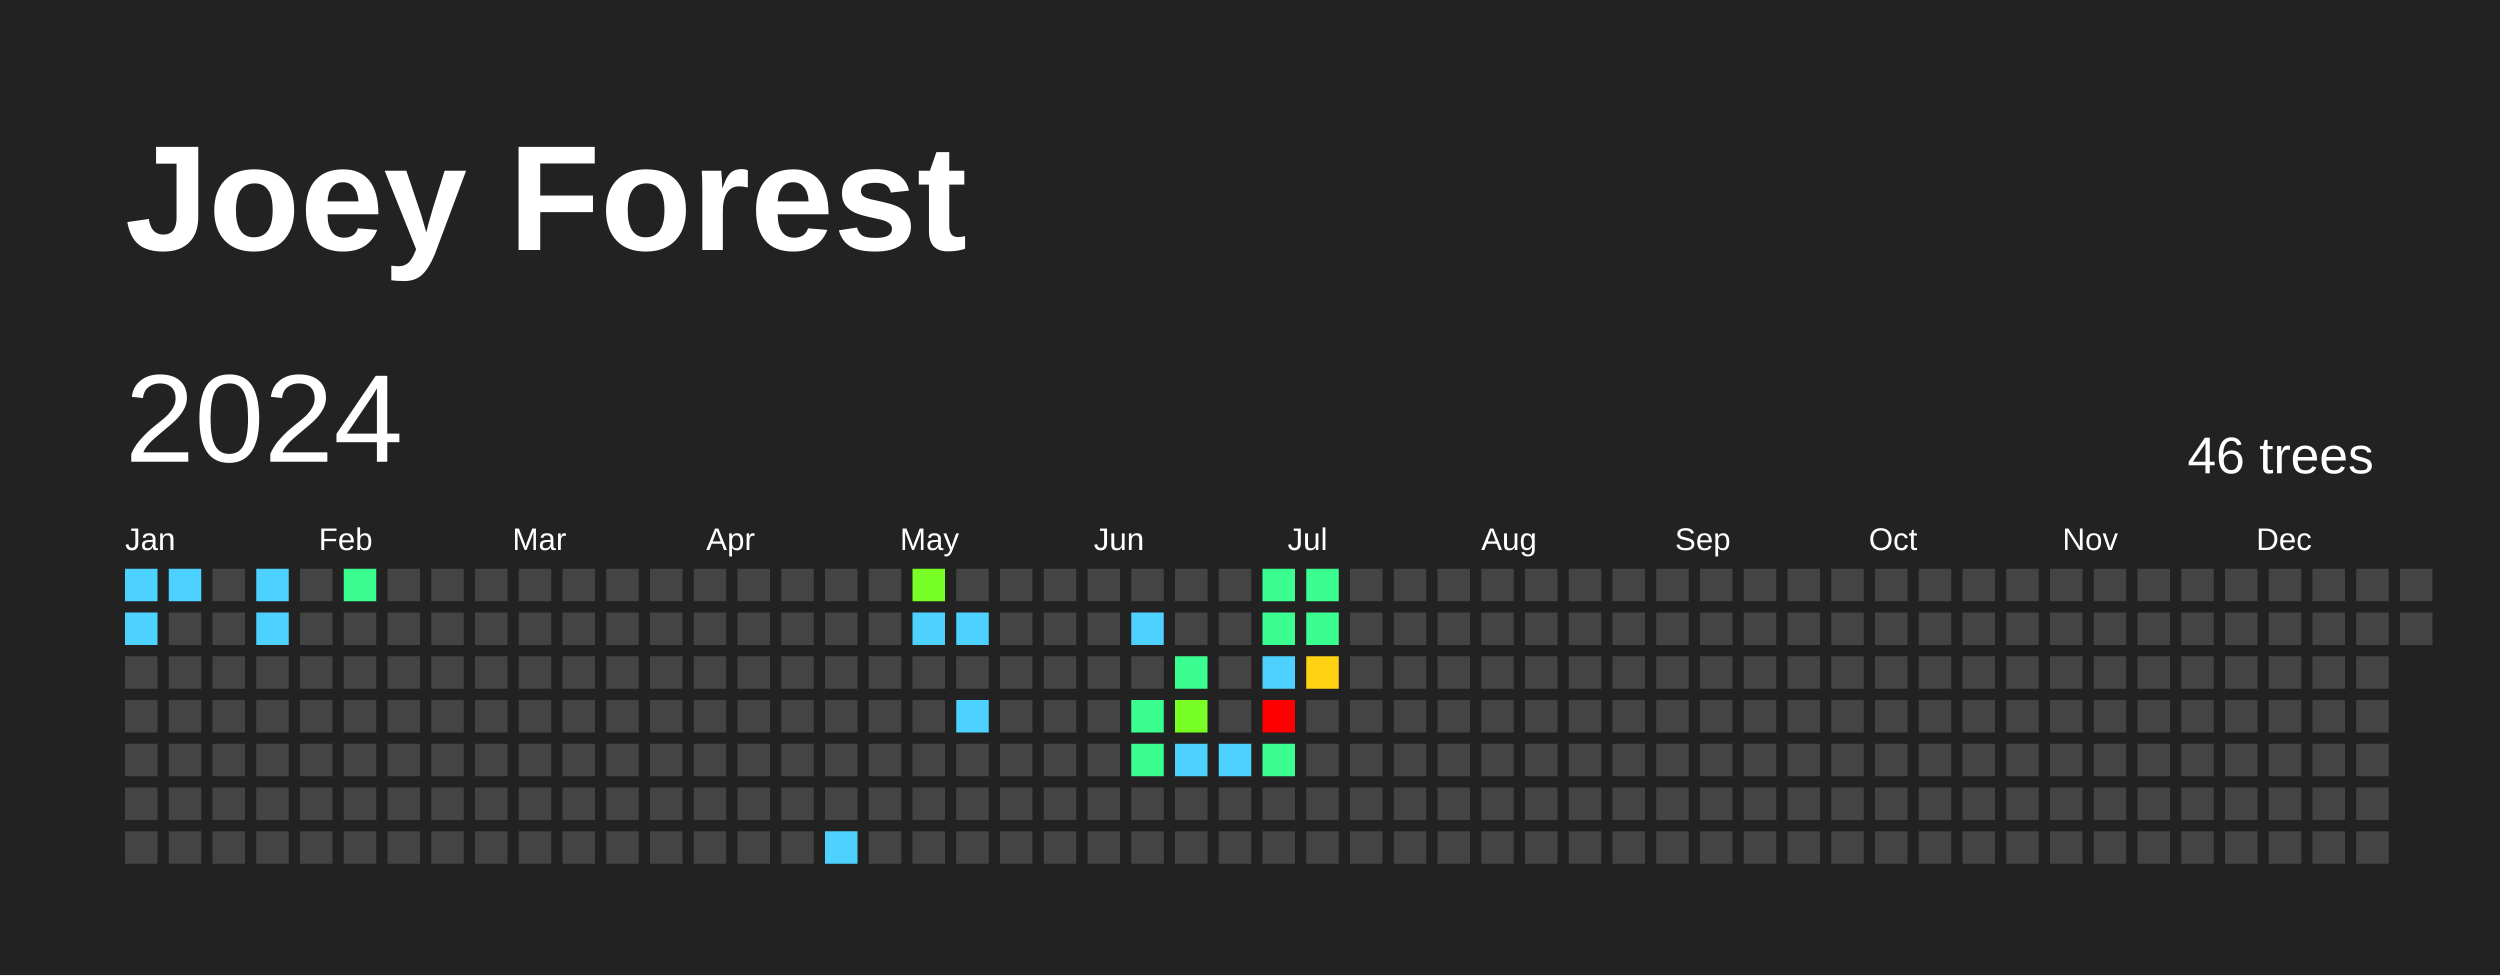
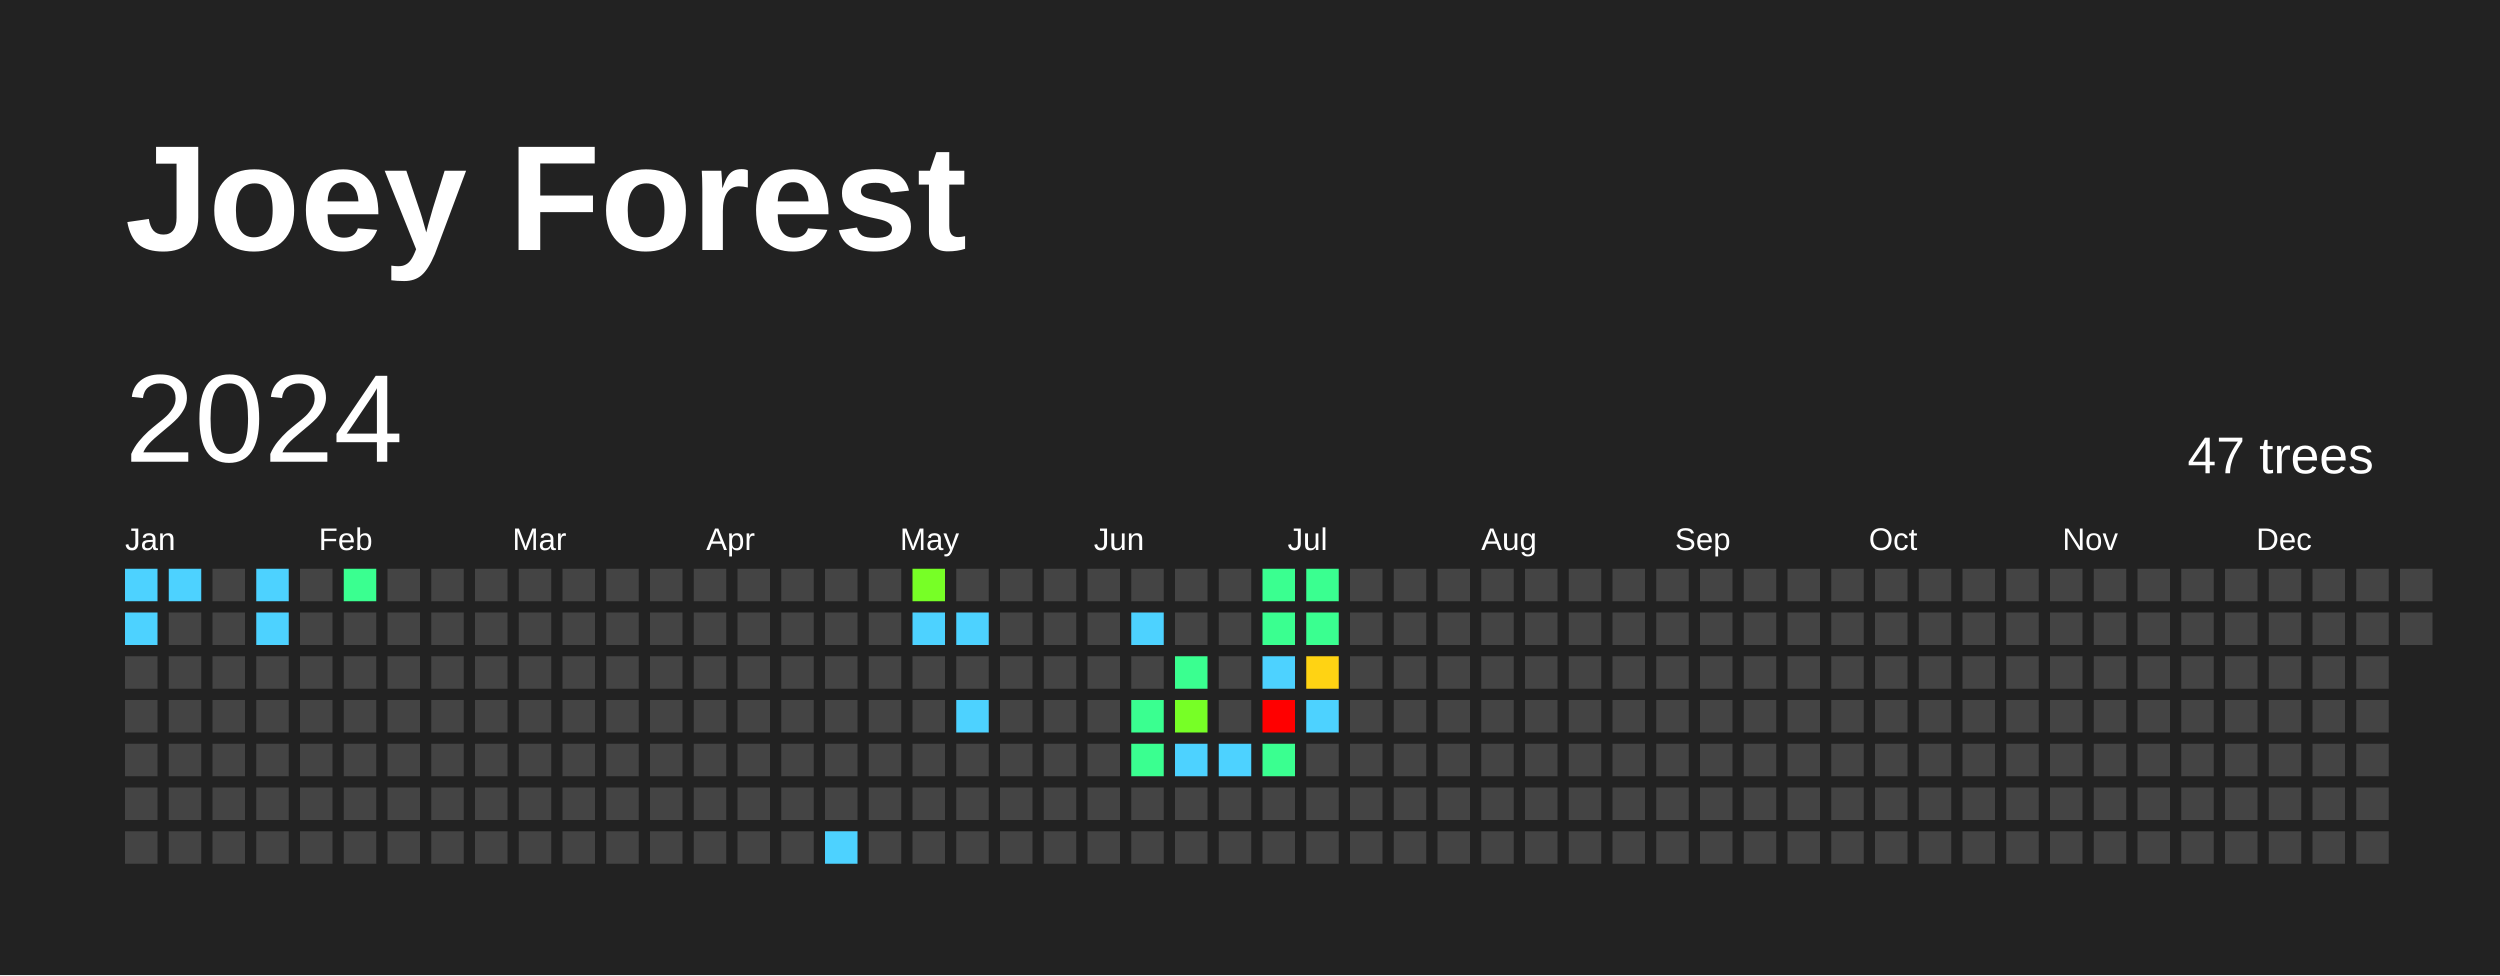
<svg xmlns="http://www.w3.org/2000/svg" baseProfile="full" height="78mm" version="1.1" viewBox="0,0,200,78" width="200mm">
  <defs />
  <rect fill="#222222" height="78" width="200" x="0" y="0" />
  <text fill="#FFFFFF" style="font-size:12px; font-family:Arial; font-weight:bold;" x="10" y="20">Joey Forest</text>
  <text dominant-baseline="hanging" fill="#FFFFFF" style="font-size:10.0px; font-family:Arial;" x="10" y="30">2024</text>
-   <text dominant-baseline="hanging" fill="#FFFFFF" style="font-size:4.125px; font-family:Arial;" x="175" y="35">46 trees</text>
+   <text dominant-baseline="hanging" fill="#FFFFFF" style="font-size:4.125px; font-family:Arial;" x="175" y="35">47 trees</text>
  <text fill="#FFFFFF" style="font-size:2.5px; font-family:Arial" x="10.0" y="44">Jan</text>
  <text fill="#FFFFFF" style="font-size:2.5px; font-family:Arial" x="25.5" y="44">Feb</text>
  <text fill="#FFFFFF" style="font-size:2.5px; font-family:Arial" x="41.0" y="44">Mar</text>
  <text fill="#FFFFFF" style="font-size:2.5px; font-family:Arial" x="56.5" y="44">Apr</text>
  <text fill="#FFFFFF" style="font-size:2.5px; font-family:Arial" x="72.0" y="44">May</text>
  <text fill="#FFFFFF" style="font-size:2.5px; font-family:Arial" x="87.5" y="44">Jun</text>
  <text fill="#FFFFFF" style="font-size:2.5px; font-family:Arial" x="103.0" y="44">Jul</text>
  <text fill="#FFFFFF" style="font-size:2.5px; font-family:Arial" x="118.5" y="44">Aug</text>
  <text fill="#FFFFFF" style="font-size:2.5px; font-family:Arial" x="134.0" y="44">Sep</text>
  <text fill="#FFFFFF" style="font-size:2.5px; font-family:Arial" x="149.5" y="44">Oct</text>
  <text fill="#FFFFFF" style="font-size:2.5px; font-family:Arial" x="165.0" y="44">Nov</text>
  <text fill="#FFFFFF" style="font-size:2.5px; font-family:Arial" x="180.5" y="44">Dec</text>
  <rect fill="#4dd2ff" height="2.6" width="2.6" x="10.0" y="45.5" />
  <rect fill="#4dd2ff" height="2.6" width="2.6" x="10.0" y="49.0" />
  <rect fill="#444444" height="2.6" width="2.6" x="10.0" y="52.5" />
  <rect fill="#444444" height="2.6" width="2.6" x="10.0" y="56.0" />
  <rect fill="#444444" height="2.6" width="2.6" x="10.0" y="59.5" />
  <rect fill="#444444" height="2.6" width="2.6" x="10.0" y="63.0" />
  <rect fill="#444444" height="2.6" width="2.6" x="10.0" y="66.5" />
  <rect fill="#4dd2ff" height="2.6" width="2.6" x="13.5" y="45.5" />
  <rect fill="#444444" height="2.6" width="2.6" x="13.5" y="49.0" />
  <rect fill="#444444" height="2.6" width="2.6" x="13.5" y="52.5" />
  <rect fill="#444444" height="2.6" width="2.6" x="13.5" y="56.0" />
  <rect fill="#444444" height="2.6" width="2.6" x="13.5" y="59.5" />
  <rect fill="#444444" height="2.6" width="2.6" x="13.5" y="63.0" />
  <rect fill="#444444" height="2.6" width="2.6" x="13.5" y="66.5" />
  <rect fill="#444444" height="2.6" width="2.6" x="17.0" y="45.5" />
  <rect fill="#444444" height="2.6" width="2.6" x="17.0" y="49.0" />
  <rect fill="#444444" height="2.6" width="2.6" x="17.0" y="52.5" />
  <rect fill="#444444" height="2.6" width="2.6" x="17.0" y="56.0" />
  <rect fill="#444444" height="2.6" width="2.6" x="17.0" y="59.5" />
  <rect fill="#444444" height="2.6" width="2.6" x="17.0" y="63.0" />
  <rect fill="#444444" height="2.6" width="2.6" x="17.0" y="66.5" />
  <rect fill="#4dd2ff" height="2.6" width="2.6" x="20.5" y="45.5" />
  <rect fill="#4dd2ff" height="2.6" width="2.6" x="20.5" y="49.0" />
  <rect fill="#444444" height="2.6" width="2.6" x="20.5" y="52.5" />
  <rect fill="#444444" height="2.6" width="2.6" x="20.5" y="56.0" />
  <rect fill="#444444" height="2.6" width="2.6" x="20.5" y="59.5" />
  <rect fill="#444444" height="2.6" width="2.6" x="20.5" y="63.0" />
  <rect fill="#444444" height="2.6" width="2.6" x="20.5" y="66.5" />
  <rect fill="#444444" height="2.6" width="2.6" x="24.0" y="45.5" />
  <rect fill="#444444" height="2.6" width="2.6" x="24.0" y="49.0" />
  <rect fill="#444444" height="2.6" width="2.6" x="24.0" y="52.5" />
  <rect fill="#444444" height="2.6" width="2.6" x="24.0" y="56.0" />
  <rect fill="#444444" height="2.6" width="2.6" x="24.0" y="59.5" />
  <rect fill="#444444" height="2.6" width="2.6" x="24.0" y="63.0" />
  <rect fill="#444444" height="2.6" width="2.6" x="24.0" y="66.5" />
  <rect fill="#3aff90" height="2.6" width="2.6" x="27.5" y="45.5" />
  <rect fill="#444444" height="2.6" width="2.6" x="27.5" y="49.0" />
  <rect fill="#444444" height="2.6" width="2.6" x="27.5" y="52.5" />
  <rect fill="#444444" height="2.6" width="2.6" x="27.5" y="56.0" />
  <rect fill="#444444" height="2.6" width="2.6" x="27.5" y="59.5" />
  <rect fill="#444444" height="2.6" width="2.6" x="27.5" y="63.0" />
  <rect fill="#444444" height="2.6" width="2.6" x="27.5" y="66.5" />
  <rect fill="#444444" height="2.6" width="2.6" x="31.0" y="45.5" />
  <rect fill="#444444" height="2.6" width="2.6" x="31.0" y="49.0" />
  <rect fill="#444444" height="2.6" width="2.6" x="31.0" y="52.5" />
  <rect fill="#444444" height="2.6" width="2.6" x="31.0" y="56.0" />
  <rect fill="#444444" height="2.6" width="2.6" x="31.0" y="59.5" />
  <rect fill="#444444" height="2.6" width="2.6" x="31.0" y="63.0" />
  <rect fill="#444444" height="2.6" width="2.6" x="31.0" y="66.5" />
  <rect fill="#444444" height="2.6" width="2.6" x="34.5" y="45.5" />
  <rect fill="#444444" height="2.6" width="2.6" x="34.5" y="49.0" />
  <rect fill="#444444" height="2.6" width="2.6" x="34.5" y="52.5" />
  <rect fill="#444444" height="2.6" width="2.6" x="34.5" y="56.0" />
  <rect fill="#444444" height="2.6" width="2.6" x="34.5" y="59.5" />
  <rect fill="#444444" height="2.6" width="2.6" x="34.5" y="63.0" />
  <rect fill="#444444" height="2.6" width="2.6" x="34.5" y="66.5" />
  <rect fill="#444444" height="2.6" width="2.6" x="38.0" y="45.5" />
  <rect fill="#444444" height="2.6" width="2.6" x="38.0" y="49.0" />
  <rect fill="#444444" height="2.6" width="2.6" x="38.0" y="52.5" />
  <rect fill="#444444" height="2.6" width="2.6" x="38.0" y="56.0" />
  <rect fill="#444444" height="2.6" width="2.6" x="38.0" y="59.5" />
  <rect fill="#444444" height="2.6" width="2.6" x="38.0" y="63.0" />
  <rect fill="#444444" height="2.6" width="2.6" x="38.0" y="66.5" />
  <rect fill="#444444" height="2.6" width="2.6" x="41.5" y="45.5" />
  <rect fill="#444444" height="2.6" width="2.6" x="41.5" y="49.0" />
  <rect fill="#444444" height="2.6" width="2.6" x="41.5" y="52.5" />
  <rect fill="#444444" height="2.6" width="2.6" x="41.5" y="56.0" />
  <rect fill="#444444" height="2.6" width="2.6" x="41.5" y="59.5" />
  <rect fill="#444444" height="2.6" width="2.6" x="41.5" y="63.0" />
  <rect fill="#444444" height="2.6" width="2.6" x="41.5" y="66.5" />
  <rect fill="#444444" height="2.6" width="2.6" x="45.0" y="45.5" />
  <rect fill="#444444" height="2.6" width="2.6" x="45.0" y="49.0" />
  <rect fill="#444444" height="2.6" width="2.6" x="45.0" y="52.5" />
  <rect fill="#444444" height="2.6" width="2.6" x="45.0" y="56.0" />
  <rect fill="#444444" height="2.6" width="2.6" x="45.0" y="59.5" />
  <rect fill="#444444" height="2.6" width="2.6" x="45.0" y="63.0" />
  <rect fill="#444444" height="2.6" width="2.6" x="45.0" y="66.5" />
  <rect fill="#444444" height="2.6" width="2.6" x="48.5" y="45.5" />
  <rect fill="#444444" height="2.6" width="2.6" x="48.5" y="49.0" />
  <rect fill="#444444" height="2.6" width="2.6" x="48.5" y="52.5" />
  <rect fill="#444444" height="2.6" width="2.6" x="48.5" y="56.0" />
  <rect fill="#444444" height="2.6" width="2.6" x="48.5" y="59.5" />
  <rect fill="#444444" height="2.6" width="2.6" x="48.5" y="63.0" />
  <rect fill="#444444" height="2.6" width="2.6" x="48.5" y="66.5" />
  <rect fill="#444444" height="2.6" width="2.6" x="52.0" y="45.5" />
  <rect fill="#444444" height="2.6" width="2.6" x="52.0" y="49.0" />
  <rect fill="#444444" height="2.6" width="2.6" x="52.0" y="52.5" />
  <rect fill="#444444" height="2.6" width="2.6" x="52.0" y="56.0" />
  <rect fill="#444444" height="2.6" width="2.6" x="52.0" y="59.5" />
  <rect fill="#444444" height="2.6" width="2.6" x="52.0" y="63.0" />
  <rect fill="#444444" height="2.6" width="2.6" x="52.0" y="66.5" />
  <rect fill="#444444" height="2.6" width="2.6" x="55.5" y="45.5" />
  <rect fill="#444444" height="2.6" width="2.6" x="55.5" y="49.0" />
  <rect fill="#444444" height="2.6" width="2.6" x="55.5" y="52.5" />
  <rect fill="#444444" height="2.6" width="2.6" x="55.5" y="56.0" />
  <rect fill="#444444" height="2.6" width="2.6" x="55.5" y="59.5" />
  <rect fill="#444444" height="2.6" width="2.6" x="55.5" y="63.0" />
  <rect fill="#444444" height="2.6" width="2.6" x="55.5" y="66.5" />
  <rect fill="#444444" height="2.6" width="2.6" x="59.0" y="45.5" />
  <rect fill="#444444" height="2.6" width="2.6" x="59.0" y="49.0" />
  <rect fill="#444444" height="2.6" width="2.6" x="59.0" y="52.5" />
  <rect fill="#444444" height="2.6" width="2.6" x="59.0" y="56.0" />
  <rect fill="#444444" height="2.6" width="2.6" x="59.0" y="59.5" />
  <rect fill="#444444" height="2.6" width="2.6" x="59.0" y="63.0" />
  <rect fill="#444444" height="2.6" width="2.6" x="59.0" y="66.5" />
  <rect fill="#444444" height="2.6" width="2.6" x="62.5" y="45.5" />
  <rect fill="#444444" height="2.6" width="2.6" x="62.5" y="49.0" />
  <rect fill="#444444" height="2.6" width="2.6" x="62.5" y="52.5" />
  <rect fill="#444444" height="2.6" width="2.6" x="62.5" y="56.0" />
  <rect fill="#444444" height="2.6" width="2.6" x="62.5" y="59.5" />
  <rect fill="#444444" height="2.6" width="2.6" x="62.5" y="63.0" />
  <rect fill="#444444" height="2.6" width="2.6" x="62.5" y="66.5" />
  <rect fill="#444444" height="2.6" width="2.6" x="66.0" y="45.5" />
  <rect fill="#444444" height="2.6" width="2.6" x="66.0" y="49.0" />
  <rect fill="#444444" height="2.6" width="2.6" x="66.0" y="52.5" />
  <rect fill="#444444" height="2.6" width="2.6" x="66.0" y="56.0" />
  <rect fill="#444444" height="2.6" width="2.6" x="66.0" y="59.5" />
  <rect fill="#444444" height="2.6" width="2.6" x="66.0" y="63.0" />
  <rect fill="#4dd2ff" height="2.6" width="2.6" x="66.0" y="66.5" />
  <rect fill="#444444" height="2.6" width="2.6" x="69.5" y="45.5" />
  <rect fill="#444444" height="2.6" width="2.6" x="69.5" y="49.0" />
  <rect fill="#444444" height="2.6" width="2.6" x="69.5" y="52.5" />
  <rect fill="#444444" height="2.6" width="2.6" x="69.5" y="56.0" />
  <rect fill="#444444" height="2.6" width="2.6" x="69.5" y="59.5" />
  <rect fill="#444444" height="2.6" width="2.6" x="69.5" y="63.0" />
  <rect fill="#444444" height="2.6" width="2.6" x="69.5" y="66.5" />
  <rect fill="#77ff26" height="2.6" width="2.6" x="73.0" y="45.5" />
  <rect fill="#4dd2ff" height="2.6" width="2.6" x="73.0" y="49.0" />
  <rect fill="#444444" height="2.6" width="2.6" x="73.0" y="52.5" />
  <rect fill="#444444" height="2.6" width="2.6" x="73.0" y="56.0" />
  <rect fill="#444444" height="2.6" width="2.6" x="73.0" y="59.5" />
  <rect fill="#444444" height="2.6" width="2.6" x="73.0" y="63.0" />
  <rect fill="#444444" height="2.6" width="2.6" x="73.0" y="66.5" />
  <rect fill="#444444" height="2.6" width="2.6" x="76.5" y="45.5" />
  <rect fill="#4dd2ff" height="2.6" width="2.6" x="76.5" y="49.0" />
  <rect fill="#444444" height="2.6" width="2.6" x="76.5" y="52.5" />
  <rect fill="#4dd2ff" height="2.6" width="2.6" x="76.5" y="56.0" />
  <rect fill="#444444" height="2.6" width="2.6" x="76.5" y="59.5" />
  <rect fill="#444444" height="2.6" width="2.6" x="76.5" y="63.0" />
  <rect fill="#444444" height="2.6" width="2.6" x="76.5" y="66.5" />
  <rect fill="#444444" height="2.6" width="2.6" x="80.0" y="45.5" />
  <rect fill="#444444" height="2.6" width="2.6" x="80.0" y="49.0" />
  <rect fill="#444444" height="2.6" width="2.6" x="80.0" y="52.5" />
  <rect fill="#444444" height="2.6" width="2.6" x="80.0" y="56.0" />
  <rect fill="#444444" height="2.6" width="2.6" x="80.0" y="59.5" />
  <rect fill="#444444" height="2.6" width="2.6" x="80.0" y="63.0" />
  <rect fill="#444444" height="2.6" width="2.6" x="80.0" y="66.5" />
  <rect fill="#444444" height="2.6" width="2.6" x="83.5" y="45.5" />
  <rect fill="#444444" height="2.6" width="2.6" x="83.5" y="49.0" />
  <rect fill="#444444" height="2.6" width="2.6" x="83.5" y="52.5" />
  <rect fill="#444444" height="2.6" width="2.6" x="83.5" y="56.0" />
  <rect fill="#444444" height="2.6" width="2.6" x="83.5" y="59.5" />
  <rect fill="#444444" height="2.6" width="2.6" x="83.5" y="63.0" />
  <rect fill="#444444" height="2.6" width="2.6" x="83.5" y="66.5" />
  <rect fill="#444444" height="2.6" width="2.6" x="87.0" y="45.5" />
  <rect fill="#444444" height="2.6" width="2.6" x="87.0" y="49.0" />
  <rect fill="#444444" height="2.6" width="2.6" x="87.0" y="52.5" />
  <rect fill="#444444" height="2.6" width="2.6" x="87.0" y="56.0" />
  <rect fill="#444444" height="2.6" width="2.6" x="87.0" y="59.5" />
  <rect fill="#444444" height="2.6" width="2.6" x="87.0" y="63.0" />
  <rect fill="#444444" height="2.6" width="2.6" x="87.0" y="66.5" />
  <rect fill="#444444" height="2.6" width="2.6" x="90.5" y="45.5" />
  <rect fill="#4dd2ff" height="2.6" width="2.6" x="90.5" y="49.0" />
  <rect fill="#444444" height="2.6" width="2.6" x="90.5" y="52.5" />
  <rect fill="#3aff90" height="2.6" width="2.6" x="90.5" y="56.0" />
  <rect fill="#3aff90" height="2.6" width="2.6" x="90.5" y="59.5" />
  <rect fill="#444444" height="2.6" width="2.6" x="90.5" y="63.0" />
  <rect fill="#444444" height="2.6" width="2.6" x="90.5" y="66.5" />
  <rect fill="#444444" height="2.6" width="2.6" x="94.0" y="45.5" />
  <rect fill="#444444" height="2.6" width="2.6" x="94.0" y="49.0" />
  <rect fill="#3aff90" height="2.6" width="2.6" x="94.0" y="52.5" />
  <rect fill="#77ff26" height="2.6" width="2.6" x="94.0" y="56.0" />
  <rect fill="#4dd2ff" height="2.6" width="2.6" x="94.0" y="59.5" />
  <rect fill="#444444" height="2.6" width="2.6" x="94.0" y="63.0" />
  <rect fill="#444444" height="2.6" width="2.6" x="94.0" y="66.5" />
  <rect fill="#444444" height="2.6" width="2.6" x="97.5" y="45.5" />
  <rect fill="#444444" height="2.6" width="2.6" x="97.5" y="49.0" />
  <rect fill="#444444" height="2.6" width="2.6" x="97.5" y="52.5" />
  <rect fill="#444444" height="2.6" width="2.6" x="97.5" y="56.0" />
  <rect fill="#4dd2ff" height="2.6" width="2.6" x="97.5" y="59.5" />
  <rect fill="#444444" height="2.6" width="2.6" x="97.5" y="63.0" />
  <rect fill="#444444" height="2.6" width="2.6" x="97.5" y="66.5" />
  <rect fill="#3aff90" height="2.6" width="2.6" x="101.0" y="45.5" />
  <rect fill="#3aff90" height="2.6" width="2.6" x="101.0" y="49.0" />
  <rect fill="#4dd2ff" height="2.6" width="2.6" x="101.0" y="52.5" />
  <rect fill="red" height="2.6" width="2.6" x="101.0" y="56.0" />
  <rect fill="#3aff90" height="2.6" width="2.6" x="101.0" y="59.5" />
  <rect fill="#444444" height="2.6" width="2.6" x="101.0" y="63.0" />
  <rect fill="#444444" height="2.6" width="2.6" x="101.0" y="66.5" />
  <rect fill="#3aff90" height="2.6" width="2.6" x="104.5" y="45.5" />
  <rect fill="#3aff90" height="2.6" width="2.6" x="104.5" y="49.0" />
  <rect fill="#ffd313" height="2.6" width="2.6" x="104.5" y="52.5" />
-   <rect fill="#444444" height="2.6" width="2.6" x="104.5" y="56.0" />
+   <rect fill="#4dd2ff" height="2.6" width="2.6" x="104.5" y="56.0" />
  <rect fill="#444444" height="2.6" width="2.6" x="104.5" y="59.5" />
  <rect fill="#444444" height="2.6" width="2.6" x="104.5" y="63.0" />
  <rect fill="#444444" height="2.6" width="2.6" x="104.5" y="66.5" />
  <rect fill="#444444" height="2.6" width="2.6" x="108.0" y="45.5" />
  <rect fill="#444444" height="2.6" width="2.6" x="108.0" y="49.0" />
  <rect fill="#444444" height="2.6" width="2.6" x="108.0" y="52.5" />
  <rect fill="#444444" height="2.6" width="2.6" x="108.0" y="56.0" />
  <rect fill="#444444" height="2.6" width="2.6" x="108.0" y="59.5" />
  <rect fill="#444444" height="2.6" width="2.6" x="108.0" y="63.0" />
  <rect fill="#444444" height="2.6" width="2.6" x="108.0" y="66.5" />
  <rect fill="#444444" height="2.6" width="2.6" x="111.5" y="45.5" />
  <rect fill="#444444" height="2.6" width="2.6" x="111.5" y="49.0" />
  <rect fill="#444444" height="2.6" width="2.6" x="111.5" y="52.5" />
  <rect fill="#444444" height="2.6" width="2.6" x="111.5" y="56.0" />
  <rect fill="#444444" height="2.6" width="2.6" x="111.5" y="59.5" />
  <rect fill="#444444" height="2.6" width="2.6" x="111.5" y="63.0" />
  <rect fill="#444444" height="2.6" width="2.6" x="111.5" y="66.5" />
  <rect fill="#444444" height="2.6" width="2.6" x="115.0" y="45.5" />
  <rect fill="#444444" height="2.6" width="2.6" x="115.0" y="49.0" />
  <rect fill="#444444" height="2.6" width="2.6" x="115.0" y="52.5" />
  <rect fill="#444444" height="2.6" width="2.6" x="115.0" y="56.0" />
  <rect fill="#444444" height="2.6" width="2.6" x="115.0" y="59.5" />
  <rect fill="#444444" height="2.6" width="2.6" x="115.0" y="63.0" />
  <rect fill="#444444" height="2.6" width="2.6" x="115.0" y="66.5" />
  <rect fill="#444444" height="2.6" width="2.6" x="118.5" y="45.5" />
  <rect fill="#444444" height="2.6" width="2.6" x="118.5" y="49.0" />
  <rect fill="#444444" height="2.6" width="2.6" x="118.5" y="52.5" />
  <rect fill="#444444" height="2.6" width="2.6" x="118.5" y="56.0" />
  <rect fill="#444444" height="2.6" width="2.6" x="118.5" y="59.5" />
  <rect fill="#444444" height="2.6" width="2.6" x="118.5" y="63.0" />
  <rect fill="#444444" height="2.6" width="2.6" x="118.5" y="66.5" />
  <rect fill="#444444" height="2.6" width="2.6" x="122.0" y="45.5" />
  <rect fill="#444444" height="2.6" width="2.6" x="122.0" y="49.0" />
  <rect fill="#444444" height="2.6" width="2.6" x="122.0" y="52.5" />
  <rect fill="#444444" height="2.6" width="2.6" x="122.0" y="56.0" />
  <rect fill="#444444" height="2.6" width="2.6" x="122.0" y="59.5" />
  <rect fill="#444444" height="2.6" width="2.6" x="122.0" y="63.0" />
  <rect fill="#444444" height="2.6" width="2.6" x="122.0" y="66.5" />
  <rect fill="#444444" height="2.6" width="2.6" x="125.5" y="45.5" />
  <rect fill="#444444" height="2.6" width="2.6" x="125.5" y="49.0" />
  <rect fill="#444444" height="2.6" width="2.6" x="125.5" y="52.5" />
  <rect fill="#444444" height="2.6" width="2.6" x="125.5" y="56.0" />
  <rect fill="#444444" height="2.6" width="2.6" x="125.5" y="59.5" />
  <rect fill="#444444" height="2.6" width="2.6" x="125.5" y="63.0" />
  <rect fill="#444444" height="2.6" width="2.6" x="125.5" y="66.5" />
  <rect fill="#444444" height="2.6" width="2.6" x="129.0" y="45.5" />
  <rect fill="#444444" height="2.6" width="2.6" x="129.0" y="49.0" />
  <rect fill="#444444" height="2.6" width="2.6" x="129.0" y="52.5" />
  <rect fill="#444444" height="2.6" width="2.6" x="129.0" y="56.0" />
  <rect fill="#444444" height="2.6" width="2.6" x="129.0" y="59.5" />
  <rect fill="#444444" height="2.6" width="2.6" x="129.0" y="63.0" />
  <rect fill="#444444" height="2.6" width="2.6" x="129.0" y="66.5" />
  <rect fill="#444444" height="2.6" width="2.6" x="132.5" y="45.5" />
  <rect fill="#444444" height="2.6" width="2.6" x="132.5" y="49.0" />
  <rect fill="#444444" height="2.6" width="2.6" x="132.5" y="52.5" />
  <rect fill="#444444" height="2.6" width="2.6" x="132.5" y="56.0" />
  <rect fill="#444444" height="2.6" width="2.6" x="132.5" y="59.5" />
  <rect fill="#444444" height="2.6" width="2.6" x="132.5" y="63.0" />
  <rect fill="#444444" height="2.6" width="2.6" x="132.5" y="66.5" />
  <rect fill="#444444" height="2.6" width="2.6" x="136.0" y="45.5" />
  <rect fill="#444444" height="2.6" width="2.6" x="136.0" y="49.0" />
  <rect fill="#444444" height="2.6" width="2.6" x="136.0" y="52.5" />
  <rect fill="#444444" height="2.6" width="2.6" x="136.0" y="56.0" />
  <rect fill="#444444" height="2.6" width="2.6" x="136.0" y="59.5" />
  <rect fill="#444444" height="2.6" width="2.6" x="136.0" y="63.0" />
  <rect fill="#444444" height="2.6" width="2.6" x="136.0" y="66.5" />
  <rect fill="#444444" height="2.6" width="2.6" x="139.5" y="45.5" />
  <rect fill="#444444" height="2.6" width="2.6" x="139.5" y="49.0" />
  <rect fill="#444444" height="2.6" width="2.6" x="139.5" y="52.5" />
  <rect fill="#444444" height="2.6" width="2.6" x="139.5" y="56.0" />
  <rect fill="#444444" height="2.6" width="2.6" x="139.5" y="59.5" />
  <rect fill="#444444" height="2.6" width="2.6" x="139.5" y="63.0" />
  <rect fill="#444444" height="2.6" width="2.6" x="139.5" y="66.5" />
  <rect fill="#444444" height="2.6" width="2.6" x="143.0" y="45.5" />
  <rect fill="#444444" height="2.6" width="2.6" x="143.0" y="49.0" />
  <rect fill="#444444" height="2.6" width="2.6" x="143.0" y="52.5" />
  <rect fill="#444444" height="2.6" width="2.6" x="143.0" y="56.0" />
  <rect fill="#444444" height="2.6" width="2.6" x="143.0" y="59.5" />
  <rect fill="#444444" height="2.6" width="2.6" x="143.0" y="63.0" />
  <rect fill="#444444" height="2.6" width="2.6" x="143.0" y="66.5" />
  <rect fill="#444444" height="2.6" width="2.6" x="146.5" y="45.5" />
  <rect fill="#444444" height="2.6" width="2.6" x="146.5" y="49.0" />
  <rect fill="#444444" height="2.6" width="2.6" x="146.5" y="52.5" />
  <rect fill="#444444" height="2.6" width="2.6" x="146.5" y="56.0" />
  <rect fill="#444444" height="2.6" width="2.6" x="146.5" y="59.5" />
  <rect fill="#444444" height="2.6" width="2.6" x="146.5" y="63.0" />
  <rect fill="#444444" height="2.6" width="2.6" x="146.5" y="66.5" />
  <rect fill="#444444" height="2.6" width="2.6" x="150.0" y="45.5" />
  <rect fill="#444444" height="2.6" width="2.6" x="150.0" y="49.0" />
  <rect fill="#444444" height="2.6" width="2.6" x="150.0" y="52.5" />
  <rect fill="#444444" height="2.6" width="2.6" x="150.0" y="56.0" />
  <rect fill="#444444" height="2.6" width="2.6" x="150.0" y="59.5" />
  <rect fill="#444444" height="2.6" width="2.6" x="150.0" y="63.0" />
  <rect fill="#444444" height="2.6" width="2.6" x="150.0" y="66.5" />
  <rect fill="#444444" height="2.6" width="2.6" x="153.5" y="45.5" />
  <rect fill="#444444" height="2.6" width="2.6" x="153.5" y="49.0" />
  <rect fill="#444444" height="2.6" width="2.6" x="153.5" y="52.5" />
  <rect fill="#444444" height="2.6" width="2.6" x="153.5" y="56.0" />
  <rect fill="#444444" height="2.6" width="2.6" x="153.5" y="59.5" />
  <rect fill="#444444" height="2.6" width="2.6" x="153.5" y="63.0" />
  <rect fill="#444444" height="2.6" width="2.6" x="153.5" y="66.5" />
  <rect fill="#444444" height="2.6" width="2.6" x="157.0" y="45.5" />
  <rect fill="#444444" height="2.6" width="2.6" x="157.0" y="49.0" />
  <rect fill="#444444" height="2.6" width="2.6" x="157.0" y="52.5" />
  <rect fill="#444444" height="2.6" width="2.6" x="157.0" y="56.0" />
  <rect fill="#444444" height="2.6" width="2.6" x="157.0" y="59.5" />
  <rect fill="#444444" height="2.6" width="2.6" x="157.0" y="63.0" />
  <rect fill="#444444" height="2.6" width="2.6" x="157.0" y="66.5" />
  <rect fill="#444444" height="2.6" width="2.6" x="160.5" y="45.5" />
  <rect fill="#444444" height="2.6" width="2.6" x="160.5" y="49.0" />
  <rect fill="#444444" height="2.6" width="2.6" x="160.5" y="52.5" />
  <rect fill="#444444" height="2.6" width="2.6" x="160.5" y="56.0" />
  <rect fill="#444444" height="2.6" width="2.6" x="160.5" y="59.5" />
  <rect fill="#444444" height="2.6" width="2.6" x="160.5" y="63.0" />
  <rect fill="#444444" height="2.6" width="2.6" x="160.5" y="66.5" />
  <rect fill="#444444" height="2.6" width="2.6" x="164.0" y="45.5" />
  <rect fill="#444444" height="2.6" width="2.6" x="164.0" y="49.0" />
  <rect fill="#444444" height="2.6" width="2.6" x="164.0" y="52.5" />
  <rect fill="#444444" height="2.6" width="2.6" x="164.0" y="56.0" />
  <rect fill="#444444" height="2.6" width="2.6" x="164.0" y="59.5" />
  <rect fill="#444444" height="2.6" width="2.6" x="164.0" y="63.0" />
  <rect fill="#444444" height="2.6" width="2.6" x="164.0" y="66.5" />
  <rect fill="#444444" height="2.6" width="2.6" x="167.5" y="45.5" />
  <rect fill="#444444" height="2.6" width="2.6" x="167.5" y="49.0" />
  <rect fill="#444444" height="2.6" width="2.6" x="167.5" y="52.5" />
  <rect fill="#444444" height="2.6" width="2.6" x="167.5" y="56.0" />
  <rect fill="#444444" height="2.6" width="2.6" x="167.5" y="59.5" />
  <rect fill="#444444" height="2.6" width="2.6" x="167.5" y="63.0" />
  <rect fill="#444444" height="2.6" width="2.6" x="167.5" y="66.5" />
  <rect fill="#444444" height="2.6" width="2.6" x="171.0" y="45.5" />
  <rect fill="#444444" height="2.6" width="2.6" x="171.0" y="49.0" />
  <rect fill="#444444" height="2.6" width="2.6" x="171.0" y="52.5" />
  <rect fill="#444444" height="2.6" width="2.6" x="171.0" y="56.0" />
  <rect fill="#444444" height="2.6" width="2.6" x="171.0" y="59.5" />
  <rect fill="#444444" height="2.6" width="2.6" x="171.0" y="63.0" />
  <rect fill="#444444" height="2.6" width="2.6" x="171.0" y="66.5" />
  <rect fill="#444444" height="2.6" width="2.6" x="174.5" y="45.5" />
  <rect fill="#444444" height="2.6" width="2.6" x="174.5" y="49.0" />
  <rect fill="#444444" height="2.6" width="2.6" x="174.5" y="52.5" />
  <rect fill="#444444" height="2.6" width="2.6" x="174.5" y="56.0" />
  <rect fill="#444444" height="2.6" width="2.6" x="174.5" y="59.5" />
  <rect fill="#444444" height="2.6" width="2.6" x="174.5" y="63.0" />
  <rect fill="#444444" height="2.6" width="2.6" x="174.5" y="66.5" />
  <rect fill="#444444" height="2.6" width="2.6" x="178.0" y="45.5" />
  <rect fill="#444444" height="2.6" width="2.6" x="178.0" y="49.0" />
  <rect fill="#444444" height="2.6" width="2.6" x="178.0" y="52.5" />
  <rect fill="#444444" height="2.6" width="2.6" x="178.0" y="56.0" />
  <rect fill="#444444" height="2.6" width="2.6" x="178.0" y="59.5" />
  <rect fill="#444444" height="2.6" width="2.6" x="178.0" y="63.0" />
  <rect fill="#444444" height="2.6" width="2.6" x="178.0" y="66.5" />
  <rect fill="#444444" height="2.6" width="2.6" x="181.5" y="45.5" />
  <rect fill="#444444" height="2.6" width="2.6" x="181.5" y="49.0" />
  <rect fill="#444444" height="2.6" width="2.6" x="181.5" y="52.5" />
  <rect fill="#444444" height="2.6" width="2.6" x="181.5" y="56.0" />
  <rect fill="#444444" height="2.6" width="2.6" x="181.5" y="59.5" />
  <rect fill="#444444" height="2.6" width="2.6" x="181.5" y="63.0" />
  <rect fill="#444444" height="2.6" width="2.6" x="181.5" y="66.5" />
  <rect fill="#444444" height="2.6" width="2.6" x="185.0" y="45.5" />
  <rect fill="#444444" height="2.6" width="2.6" x="185.0" y="49.0" />
  <rect fill="#444444" height="2.6" width="2.6" x="185.0" y="52.5" />
  <rect fill="#444444" height="2.6" width="2.6" x="185.0" y="56.0" />
  <rect fill="#444444" height="2.6" width="2.6" x="185.0" y="59.5" />
  <rect fill="#444444" height="2.6" width="2.6" x="185.0" y="63.0" />
  <rect fill="#444444" height="2.6" width="2.6" x="185.0" y="66.5" />
  <rect fill="#444444" height="2.6" width="2.6" x="188.5" y="45.5" />
  <rect fill="#444444" height="2.6" width="2.6" x="188.5" y="49.0" />
  <rect fill="#444444" height="2.6" width="2.6" x="188.5" y="52.5" />
  <rect fill="#444444" height="2.6" width="2.6" x="188.5" y="56.0" />
  <rect fill="#444444" height="2.6" width="2.6" x="188.5" y="59.5" />
  <rect fill="#444444" height="2.6" width="2.6" x="188.5" y="63.0" />
  <rect fill="#444444" height="2.6" width="2.6" x="188.5" y="66.5" />
  <rect fill="#444444" height="2.6" width="2.6" x="192.0" y="45.5" />
  <rect fill="#444444" height="2.6" width="2.6" x="192.0" y="49.0" />
</svg>
